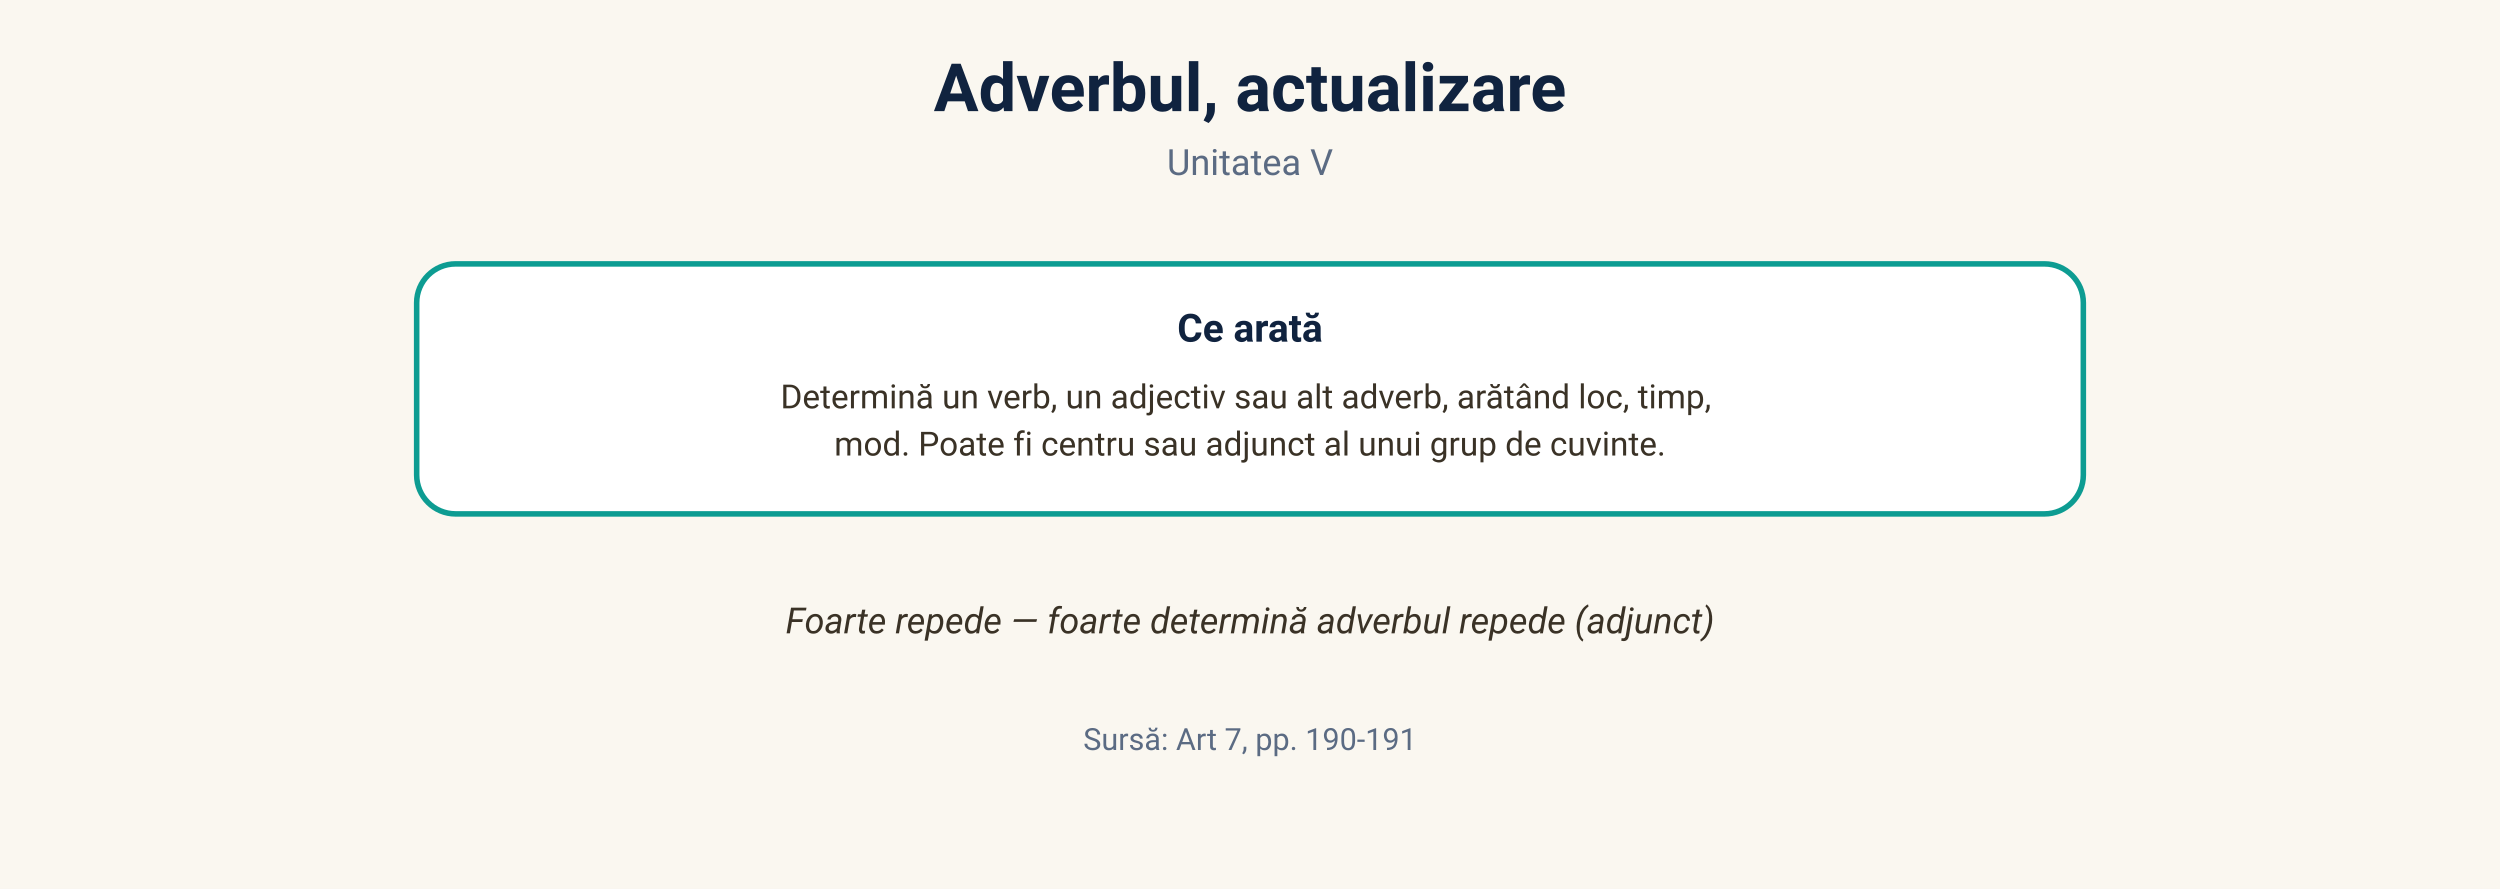
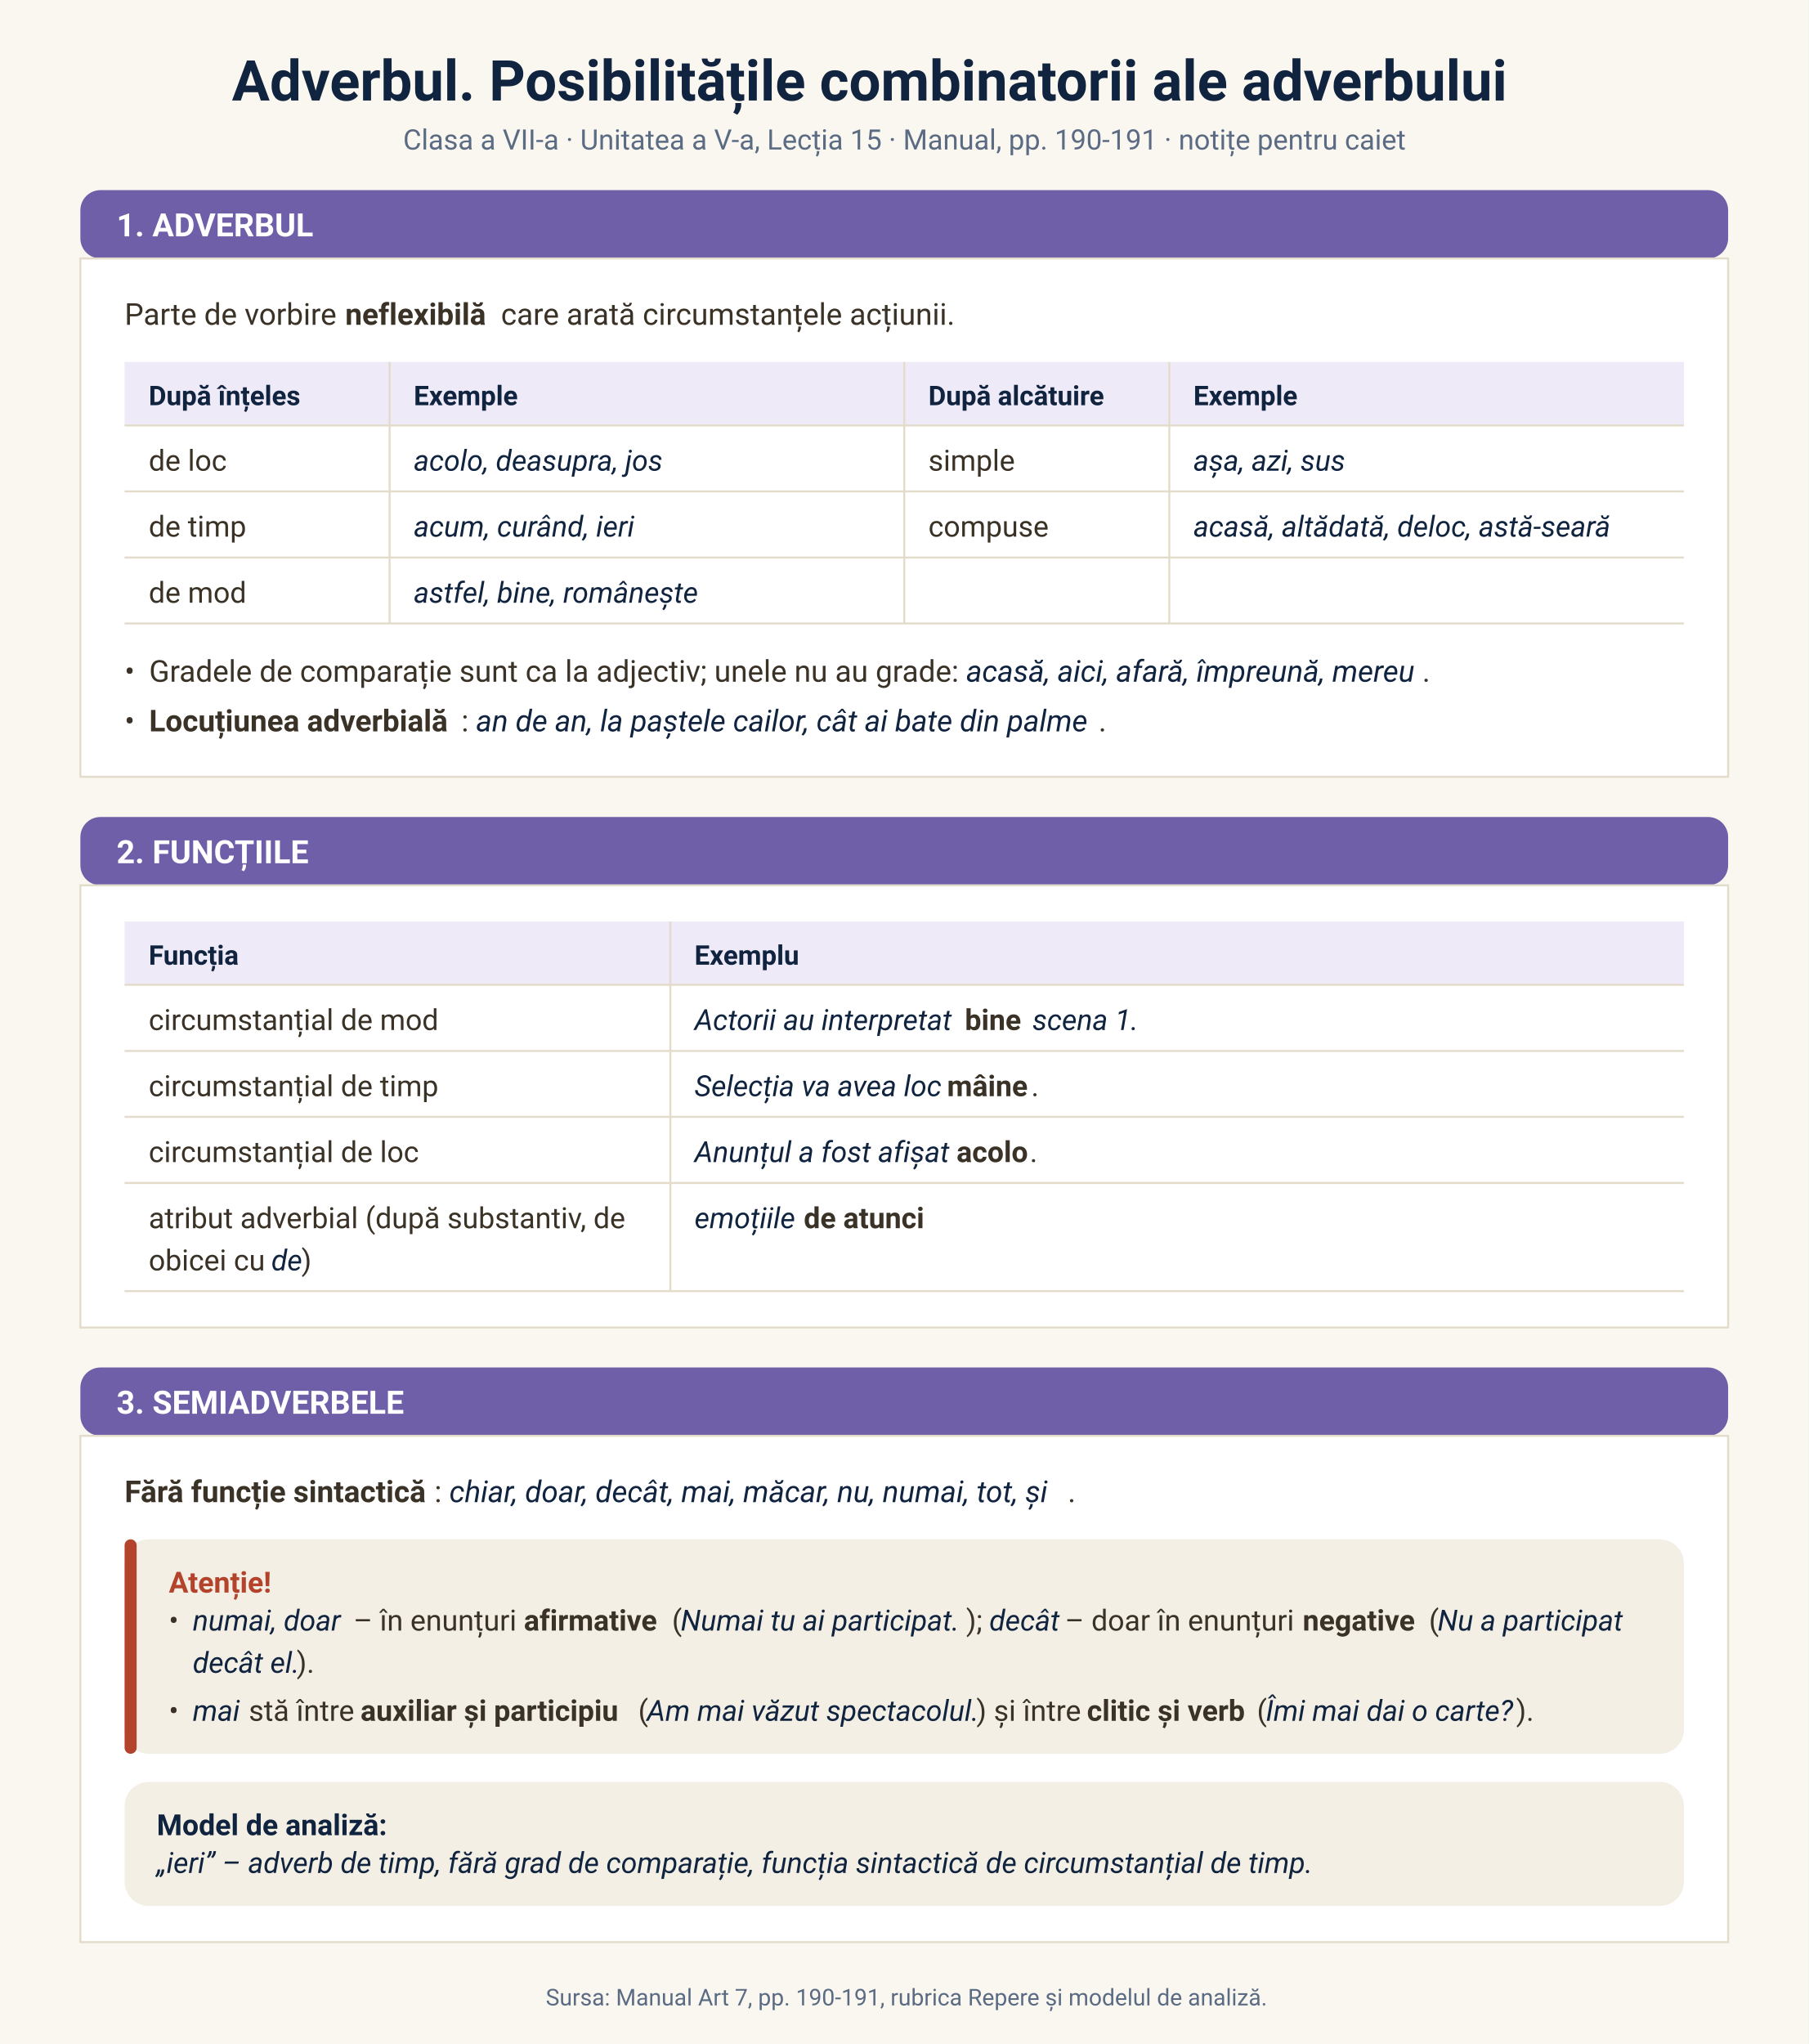
- <svg xmlns="http://www.w3.org/2000/svg" viewBox="0 0 900 320" font-family="'Segoe UI', 'Plus Jakarta Sans', -apple-system, Roboto, sans-serif">
-   <rect width="900" height="320" fill="#faf7f0" />
-   <text x="450" y="40" text-anchor="middle" font-size="24" font-weight="700" fill="#10233f">Adverbul, actualizare</text>
-   <text x="450" y="63" text-anchor="middle" font-size="13" fill="#5b6b83">Unitatea V</text>
-   <rect x="150" y="95" width="600" height="90" rx="14" fill="#ffffff" stroke="#0d9c92" stroke-width="2" />
-   <text x="450" y="123" text-anchor="middle" font-size="14" font-weight="700" fill="#10233f">Ce arată</text>
-   <text font-size="12" fill="#3a3226" text-anchor="middle">
-     <tspan x="450" y="147">Determină un verb, un adjectiv sau alt adverb, arătând loc, timp,</tspan>
-     <tspan x="450" y="164">mod. Poate fi centru sau adjunct al unui grup de cuvinte.</tspan>
-   </text>
-   <text x="450" y="228" text-anchor="middle" font-size="13" fill="#3a3226" font-style="italic">Foarte repede — foarte determină adverbul repede (adjunct)</text>
-   <text x="450" y="270" text-anchor="middle" font-size="11" fill="#5b6b83">Sursă: Art 7, pp. 190-191</text>
+ <svg xmlns="http://www.w3.org/2000/svg" viewBox="0 0 900 1017" font-family="'Segoe UI', 'Plus Jakarta Sans', -apple-system, Roboto, sans-serif">
+   <rect width="900" height="1017" fill="#faf7f0" />
+   <text x="115.4" y="50.0" font-size="28" fill="#10233f" font-weight="700" textLength="670.3" lengthAdjust="spacing">Adverbul. Posibilitățile combinatorii ale adverbului</text>
+   <text x="200.6" y="74.4" font-size="14" fill="#5b6b83" textLength="498.8" lengthAdjust="spacing">Clasa a VII-a · Unitatea a V-a, Lecția 15 · Manual, pp. 190-191 · notițe pentru caiet</text>
+   <rect x="40" y="94.6" width="820" height="34" rx="10" fill="#6f5ea8" />
+   <text x="58" y="117.6" font-size="16" font-weight="700" fill="#ffffff">1. ADVERBUL</text>
+   <rect x="40" y="128.6" width="820" height="257.9" fill="#ffffff" stroke="#e3dccb" />
+   <text x="62.0" y="161.6" font-size="15" fill="#3a3226" textLength="105.7" lengthAdjust="spacing">Parte de vorbire</text>
+   <text x="171.8" y="161.6" font-size="15" fill="#3a3226" font-weight="700" textLength="73.5" lengthAdjust="spacing">neflexibilă</text>
+   <text x="249.3" y="161.6" font-size="15" fill="#3a3226" textLength="219.9" lengthAdjust="spacing">care arată circumstanțele acțiunii.</text>
+   <rect x="62.0" y="180.1" width="776.0" height="31.6" fill="#efeaf8" />
+   <text x="74.0" y="201.6" font-size="13.5" fill="#10233f" font-weight="700" textLength="79.2" lengthAdjust="spacing">După înțeles</text>
+   <text x="205.9" y="201.6" font-size="13.5" fill="#10233f" font-weight="700" textLength="53.7" lengthAdjust="spacing">Exemple</text>
+   <text x="462.0" y="201.6" font-size="13.5" fill="#10233f" font-weight="700" textLength="92.5" lengthAdjust="spacing">După alcătuire</text>
+   <text x="593.9" y="201.6" font-size="13.5" fill="#10233f" font-weight="700" textLength="53.7" lengthAdjust="spacing">Exemple</text>
+   <line x1="62.0" y1="211.7" x2="838.0" y2="211.7" stroke="#e3dccb" />
+   <text x="74.0" y="234.2" font-size="14.5" fill="#3a3226" textLength="38.7" lengthAdjust="spacing">de loc</text>
+   <text x="205.9" y="234.2" font-size="14.5" fill="#10233f" font-style="italic" textLength="122.5" lengthAdjust="spacing">acolo, deasupra, jos</text>
+   <text x="462.0" y="234.2" font-size="14.5" fill="#3a3226" textLength="41.6" lengthAdjust="spacing">simple</text>
+   <text x="593.9" y="234.2" font-size="14.5" fill="#10233f" font-style="italic" textLength="73.5" lengthAdjust="spacing">așa, azi, sus</text>
+   <line x1="62.0" y1="244.5" x2="838.0" y2="244.5" stroke="#e3dccb" />
+   <text x="74.0" y="267.0" font-size="14.5" fill="#3a3226" textLength="49.4" lengthAdjust="spacing">de timp</text>
+   <text x="205.9" y="267.0" font-size="14.5" fill="#10233f" font-style="italic" textLength="112.4" lengthAdjust="spacing">acum, curând, ieri</text>
+   <text x="462.0" y="267.0" font-size="14.5" fill="#3a3226" textLength="58.1" lengthAdjust="spacing">compuse</text>
+   <text x="593.9" y="267.0" font-size="14.5" fill="#10233f" font-style="italic" textLength="207.8" lengthAdjust="spacing">acasă, altădată, deloc, astă-seară</text>
+   <line x1="62.0" y1="277.4" x2="838.0" y2="277.4" stroke="#e3dccb" />
+   <text x="74.0" y="299.9" font-size="14.5" fill="#3a3226" textLength="49.6" lengthAdjust="spacing">de mod</text>
+   <text x="205.9" y="299.9" font-size="14.5" fill="#10233f" font-style="italic" textLength="140.7" lengthAdjust="spacing">astfel, bine, românește</text>
+   <line x1="62.0" y1="310.2" x2="838.0" y2="310.2" stroke="#e3dccb" />
+   <line x1="193.9" y1="180.1" x2="193.9" y2="310.2" stroke="#e3dccb" />
+   <line x1="450.0" y1="180.1" x2="450.0" y2="310.2" stroke="#e3dccb" />
+   <line x1="581.9" y1="180.1" x2="581.9" y2="310.2" stroke="#e3dccb" />
+   <text x="62.0" y="339.2" font-size="15" fill="#3a3226">•</text>
+   <text x="74.2" y="339.2" font-size="15" fill="#3a3226" textLength="402.6" lengthAdjust="spacing">Gradele de comparație sunt ca la adjectiv; unele nu au grade:</text>
+   <text x="480.8" y="339.2" font-size="15" fill="#10233f" font-style="italic" textLength="226.9" lengthAdjust="spacing">acasă, aici, afară, împreună, mereu</text>
+   <text x="707.8" y="339.2" font-size="15" fill="#3a3226" textLength="3.3" lengthAdjust="spacing">.</text>
+   <text x="62.0" y="363.9" font-size="15" fill="#3a3226">•</text>
+   <text x="74.2" y="363.9" font-size="15" fill="#3a3226" font-weight="700" textLength="155.4" lengthAdjust="spacing">Locuțiunea adverbială</text>
+   <text x="229.6" y="363.9" font-size="15" fill="#3a3226" textLength="3.3" lengthAdjust="spacing">:</text>
+   <text x="236.9" y="363.9" font-size="15" fill="#10233f" font-style="italic" textLength="309.7" lengthAdjust="spacing">an de an, la paștele cailor, cât ai bate din palme</text>
+   <text x="546.7" y="363.9" font-size="15" fill="#3a3226" textLength="3.3" lengthAdjust="spacing">.</text>
+   <rect x="40" y="406.5" width="820" height="34" rx="10" fill="#6f5ea8" />
+   <text x="58" y="429.5" font-size="16" font-weight="700" fill="#ffffff">2. FUNCȚIILE</text>
+   <rect x="40" y="440.5" width="820" height="220.0" fill="#ffffff" stroke="#e3dccb" />
+   <rect x="62.0" y="458.5" width="776.0" height="31.6" fill="#efeaf8" />
+   <text x="74.0" y="480.0" font-size="13.5" fill="#10233f" font-weight="700" textLength="46.3" lengthAdjust="spacing">Funcția</text>
+   <text x="345.6" y="480.0" font-size="13.5" fill="#10233f" font-weight="700" textLength="54.7" lengthAdjust="spacing">Exemplu</text>
+   <line x1="62.0" y1="490.0" x2="838.0" y2="490.0" stroke="#e3dccb" />
+   <text x="74.0" y="512.5" font-size="14.5" fill="#3a3226" textLength="142.1" lengthAdjust="spacing">circumstanțial de mod</text>
+   <text x="345.6" y="512.5" font-size="14.5" fill="#10233f" font-style="italic" textLength="130.6" lengthAdjust="spacing">Actorii au interpretat</text>
+   <text x="480.2" y="512.5" font-size="14.5" fill="#3a3226" font-weight="700" textLength="29.7" lengthAdjust="spacing">bine</text>
+   <text x="513.8" y="512.5" font-size="14.5" fill="#10233f" font-style="italic" textLength="50.2" lengthAdjust="spacing">scena 1.</text>
+   <line x1="62.0" y1="522.9" x2="838.0" y2="522.9" stroke="#e3dccb" />
+   <text x="74.0" y="545.4" font-size="14.5" fill="#3a3226" textLength="142.0" lengthAdjust="spacing">circumstanțial de timp</text>
+   <text x="345.6" y="545.4" font-size="14.5" fill="#10233f" font-style="italic" textLength="121.8" lengthAdjust="spacing">Selecția va avea loc</text>
+   <text x="471.3" y="545.4" font-size="14.5" fill="#3a3226" font-weight="700" textLength="41.9" lengthAdjust="spacing">mâine</text>
+   <text x="513.2" y="545.4" font-size="14.5" fill="#3a3226" textLength="3.2" lengthAdjust="spacing">.</text>
+   <line x1="62.0" y1="555.7" x2="838.0" y2="555.7" stroke="#e3dccb" />
+   <text x="74.0" y="578.2" font-size="14.5" fill="#3a3226" textLength="131.2" lengthAdjust="spacing">circumstanțial de loc</text>
+   <text x="345.6" y="578.2" font-size="14.5" fill="#10233f" font-style="italic" textLength="126.4" lengthAdjust="spacing">Anunțul a fost afișat</text>
+   <text x="476.0" y="578.2" font-size="14.5" fill="#3a3226" font-weight="700" textLength="36.5" lengthAdjust="spacing">acolo</text>
+   <text x="512.5" y="578.2" font-size="14.5" fill="#3a3226" textLength="3.2" lengthAdjust="spacing">.</text>
+   <line x1="62.0" y1="588.6" x2="838.0" y2="588.6" stroke="#e3dccb" />
+   <text x="74.0" y="611.1" font-size="14.5" fill="#3a3226" textLength="238.1" lengthAdjust="spacing">atribut adverbial (după substantiv, de</text>
+   <text x="74.0" y="632.1" font-size="14.5" fill="#3a3226" textLength="57.1" lengthAdjust="spacing">obicei cu</text>
+   <text x="135.0" y="632.1" font-size="14.5" fill="#10233f" font-style="italic" textLength="14.9" lengthAdjust="spacing">de</text>
+   <text x="150.0" y="632.1" font-size="14.5" fill="#3a3226" textLength="4.3" lengthAdjust="spacing">)</text>
+   <text x="345.6" y="611.1" font-size="14.5" fill="#10233f" font-style="italic" textLength="50.5" lengthAdjust="spacing">emoțiile</text>
+   <text x="400.0" y="611.1" font-size="14.5" fill="#3a3226" font-weight="700" textLength="63.1" lengthAdjust="spacing">de atunci</text>
+   <line x1="62.0" y1="642.4" x2="838.0" y2="642.4" stroke="#e3dccb" />
+   <line x1="333.6" y1="458.5" x2="333.6" y2="642.4" stroke="#e3dccb" />
+   <rect x="40" y="680.4" width="820" height="34" rx="10" fill="#6f5ea8" />
+   <text x="58" y="703.4" font-size="16" font-weight="700" fill="#ffffff">3. SEMIADVERBELE</text>
+   <rect x="40" y="714.4" width="820" height="251.9" fill="#ffffff" stroke="#e3dccb" />
+   <text x="62.0" y="747.4" font-size="15" fill="#3a3226" font-weight="700" textLength="154.2" lengthAdjust="spacing">Fără funcție sintactică</text>
+   <text x="216.2" y="747.4" font-size="15" fill="#3a3226" textLength="3.3" lengthAdjust="spacing">:</text>
+   <text x="223.6" y="747.4" font-size="15" fill="#10233f" font-style="italic" textLength="307.9" lengthAdjust="spacing">chiar, doar, decât, mai, măcar, nu, numai, tot, și</text>
+   <text x="531.4" y="747.4" font-size="15" fill="#3a3226" textLength="3.3" lengthAdjust="spacing">.</text>
+   <rect x="62.0" y="765.9" width="776.0" height="106.7" rx="12" fill="#f3efe4" />
+   <rect x="62.0" y="765.9" width="6" height="106.7" rx="3" fill="#b4432c" />
+   <text x="84.0" y="792.4" font-size="14.5" fill="#b4432c" font-weight="700" textLength="54.8" lengthAdjust="spacing">Atenție!</text>
+   <text x="84.0" y="811.3" font-size="14.5" fill="#3a3226">•</text>
+   <text x="95.9" y="811.3" font-size="14.5" fill="#10233f" font-style="italic" textLength="76.1" lengthAdjust="spacing">numai, doar</text>
+   <text x="175.9" y="811.3" font-size="14.5" fill="#3a3226" textLength="80.9" lengthAdjust="spacing">– în enunțuri</text>
+   <text x="260.7" y="811.3" font-size="14.5" fill="#3a3226" font-weight="700" textLength="69.7" lengthAdjust="spacing">afirmative</text>
+   <text x="334.4" y="811.3" font-size="14.5" fill="#3a3226" textLength="4.3" lengthAdjust="spacing">(</text>
+   <text x="338.7" y="811.3" font-size="14.5" fill="#10233f" font-style="italic" textLength="142.1" lengthAdjust="spacing">Numai tu ai participat.</text>
+   <text x="480.8" y="811.3" font-size="14.5" fill="#3a3226" textLength="7.5" lengthAdjust="spacing">);</text>
+   <text x="492.3" y="811.3" font-size="14.5" fill="#10233f" font-style="italic" textLength="33.8" lengthAdjust="spacing">decât</text>
+   <text x="530.0" y="811.3" font-size="14.5" fill="#3a3226" textLength="114.4" lengthAdjust="spacing">– doar în enunțuri</text>
+   <text x="648.3" y="811.3" font-size="14.5" fill="#3a3226" font-weight="700" textLength="58.9" lengthAdjust="spacing">negative</text>
+   <text x="711.1" y="811.3" font-size="14.5" fill="#3a3226" textLength="4.3" lengthAdjust="spacing">(</text>
+   <text x="715.4" y="811.3" font-size="14.5" fill="#10233f" font-style="italic" textLength="94.4" lengthAdjust="spacing">Nu a participat</text>
+   <text x="95.9" y="832.3" font-size="14.5" fill="#10233f" font-style="italic" textLength="51.8" lengthAdjust="spacing">decât el.</text>
+   <text x="147.6" y="832.3" font-size="14.5" fill="#3a3226" textLength="7.5" lengthAdjust="spacing">).</text>
+   <text x="84.0" y="856.2" font-size="14.5" fill="#3a3226">•</text>
+   <text x="95.9" y="856.2" font-size="14.5" fill="#10233f" font-style="italic" textLength="24.1" lengthAdjust="spacing">mai</text>
+   <text x="123.8" y="856.2" font-size="14.5" fill="#3a3226" textLength="51.6" lengthAdjust="spacing">stă între</text>
+   <text x="179.4" y="856.2" font-size="14.5" fill="#3a3226" font-weight="700" textLength="134.3" lengthAdjust="spacing">auxiliar și participiu</text>
+   <text x="317.6" y="856.2" font-size="14.5" fill="#3a3226" textLength="4.3" lengthAdjust="spacing">(</text>
+   <text x="321.9" y="856.2" font-size="14.5" fill="#10233f" font-style="italic" textLength="164.0" lengthAdjust="spacing">Am mai văzut spectacolul.</text>
+   <text x="485.9" y="856.2" font-size="14.5" fill="#3a3226" textLength="51.0" lengthAdjust="spacing">) și între</text>
+   <text x="540.9" y="856.2" font-size="14.5" fill="#3a3226" font-weight="700" textLength="80.8" lengthAdjust="spacing">clitic și verb</text>
+   <text x="625.5" y="856.2" font-size="14.5" fill="#3a3226" textLength="4.3" lengthAdjust="spacing">(</text>
+   <text x="629.9" y="856.2" font-size="14.5" fill="#10233f" font-style="italic" textLength="124.6" lengthAdjust="spacing">Îmi mai dai o carte?</text>
+   <text x="754.5" y="856.2" font-size="14.5" fill="#3a3226" textLength="7.5" lengthAdjust="spacing">).</text>
+   <rect x="62.0" y="886.6" width="776.0" height="61.7" rx="12" fill="#f3efe4" />
+   <text x="78.0" y="913.1" font-size="14.5" fill="#10233f" font-weight="700" textLength="119.9" lengthAdjust="spacing">Model de analiză:</text>
+   <text x="78.0" y="931.9" font-size="14.5" fill="#10233f" font-style="italic" textLength="578.0" lengthAdjust="spacing">„ieri” – adverb de timp, fără grad de comparație, funcția sintactică de circumstanțial de timp.</text>
+   <text x="271.6" y="997.8" font-size="11.5" fill="#5b6b83" textLength="356.8" lengthAdjust="spacing">Sursa: Manual Art 7, pp. 190-191, rubrica Repere și modelul de analiză.</text>
</svg>
